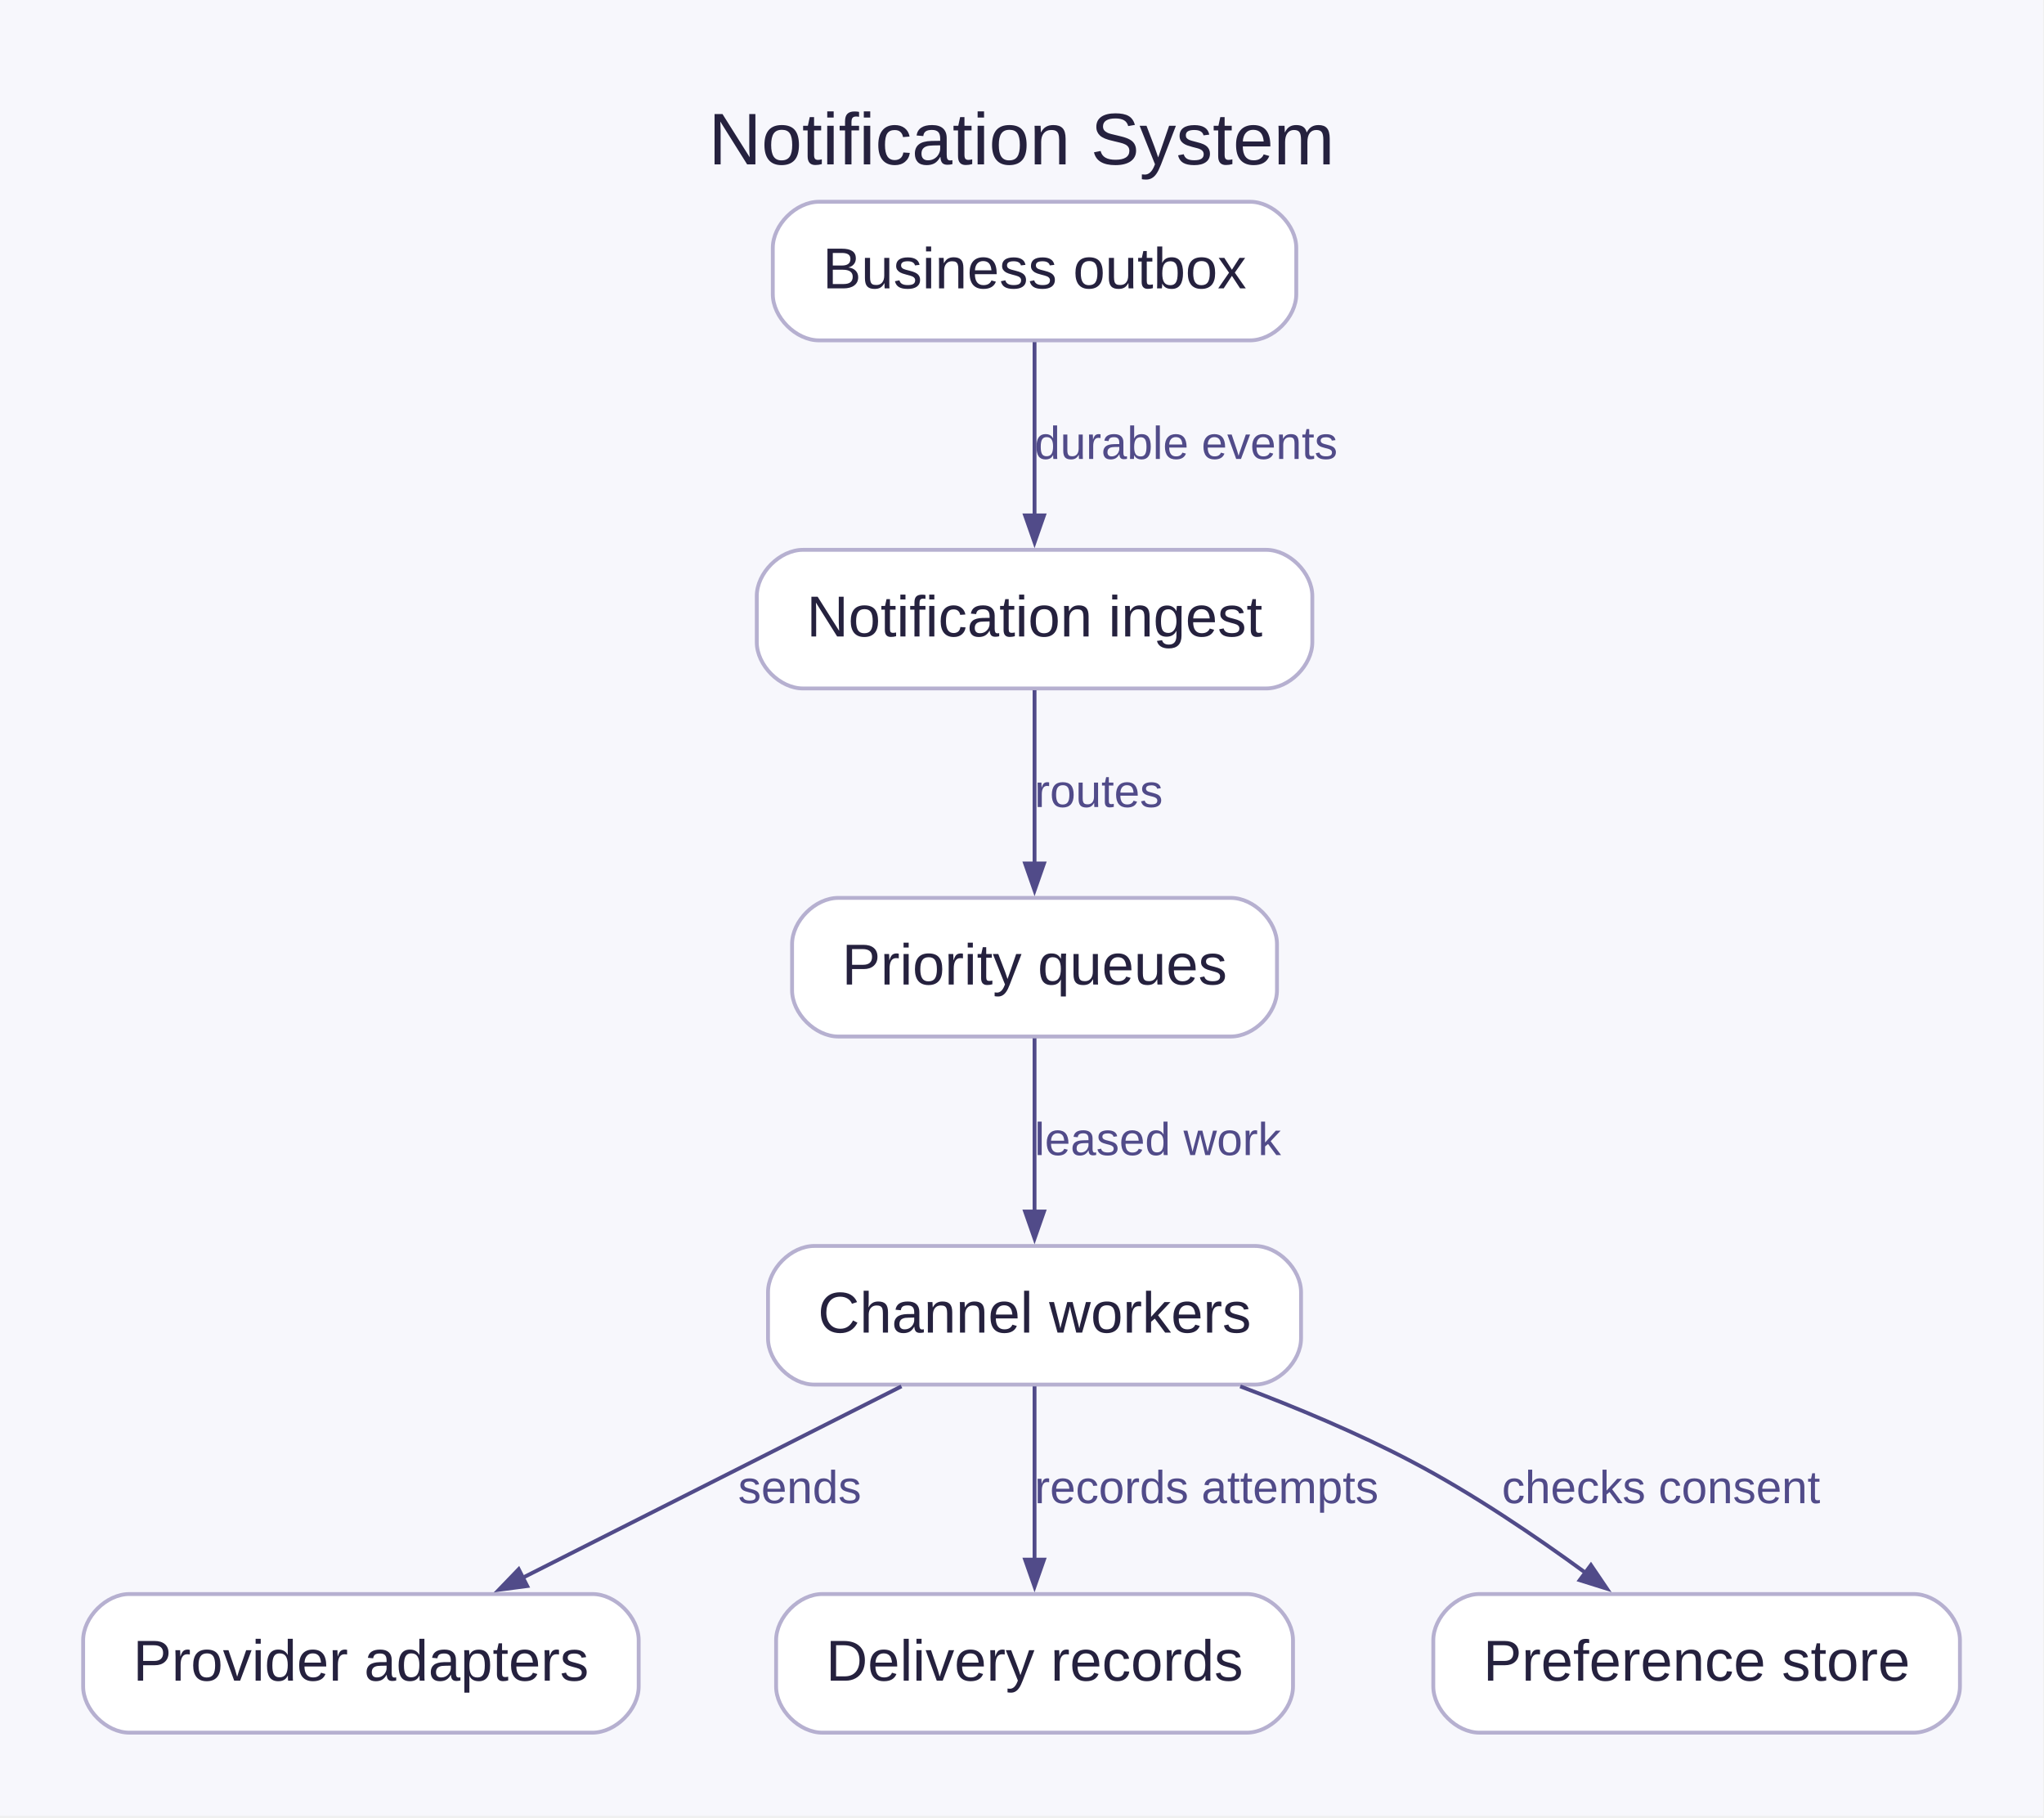
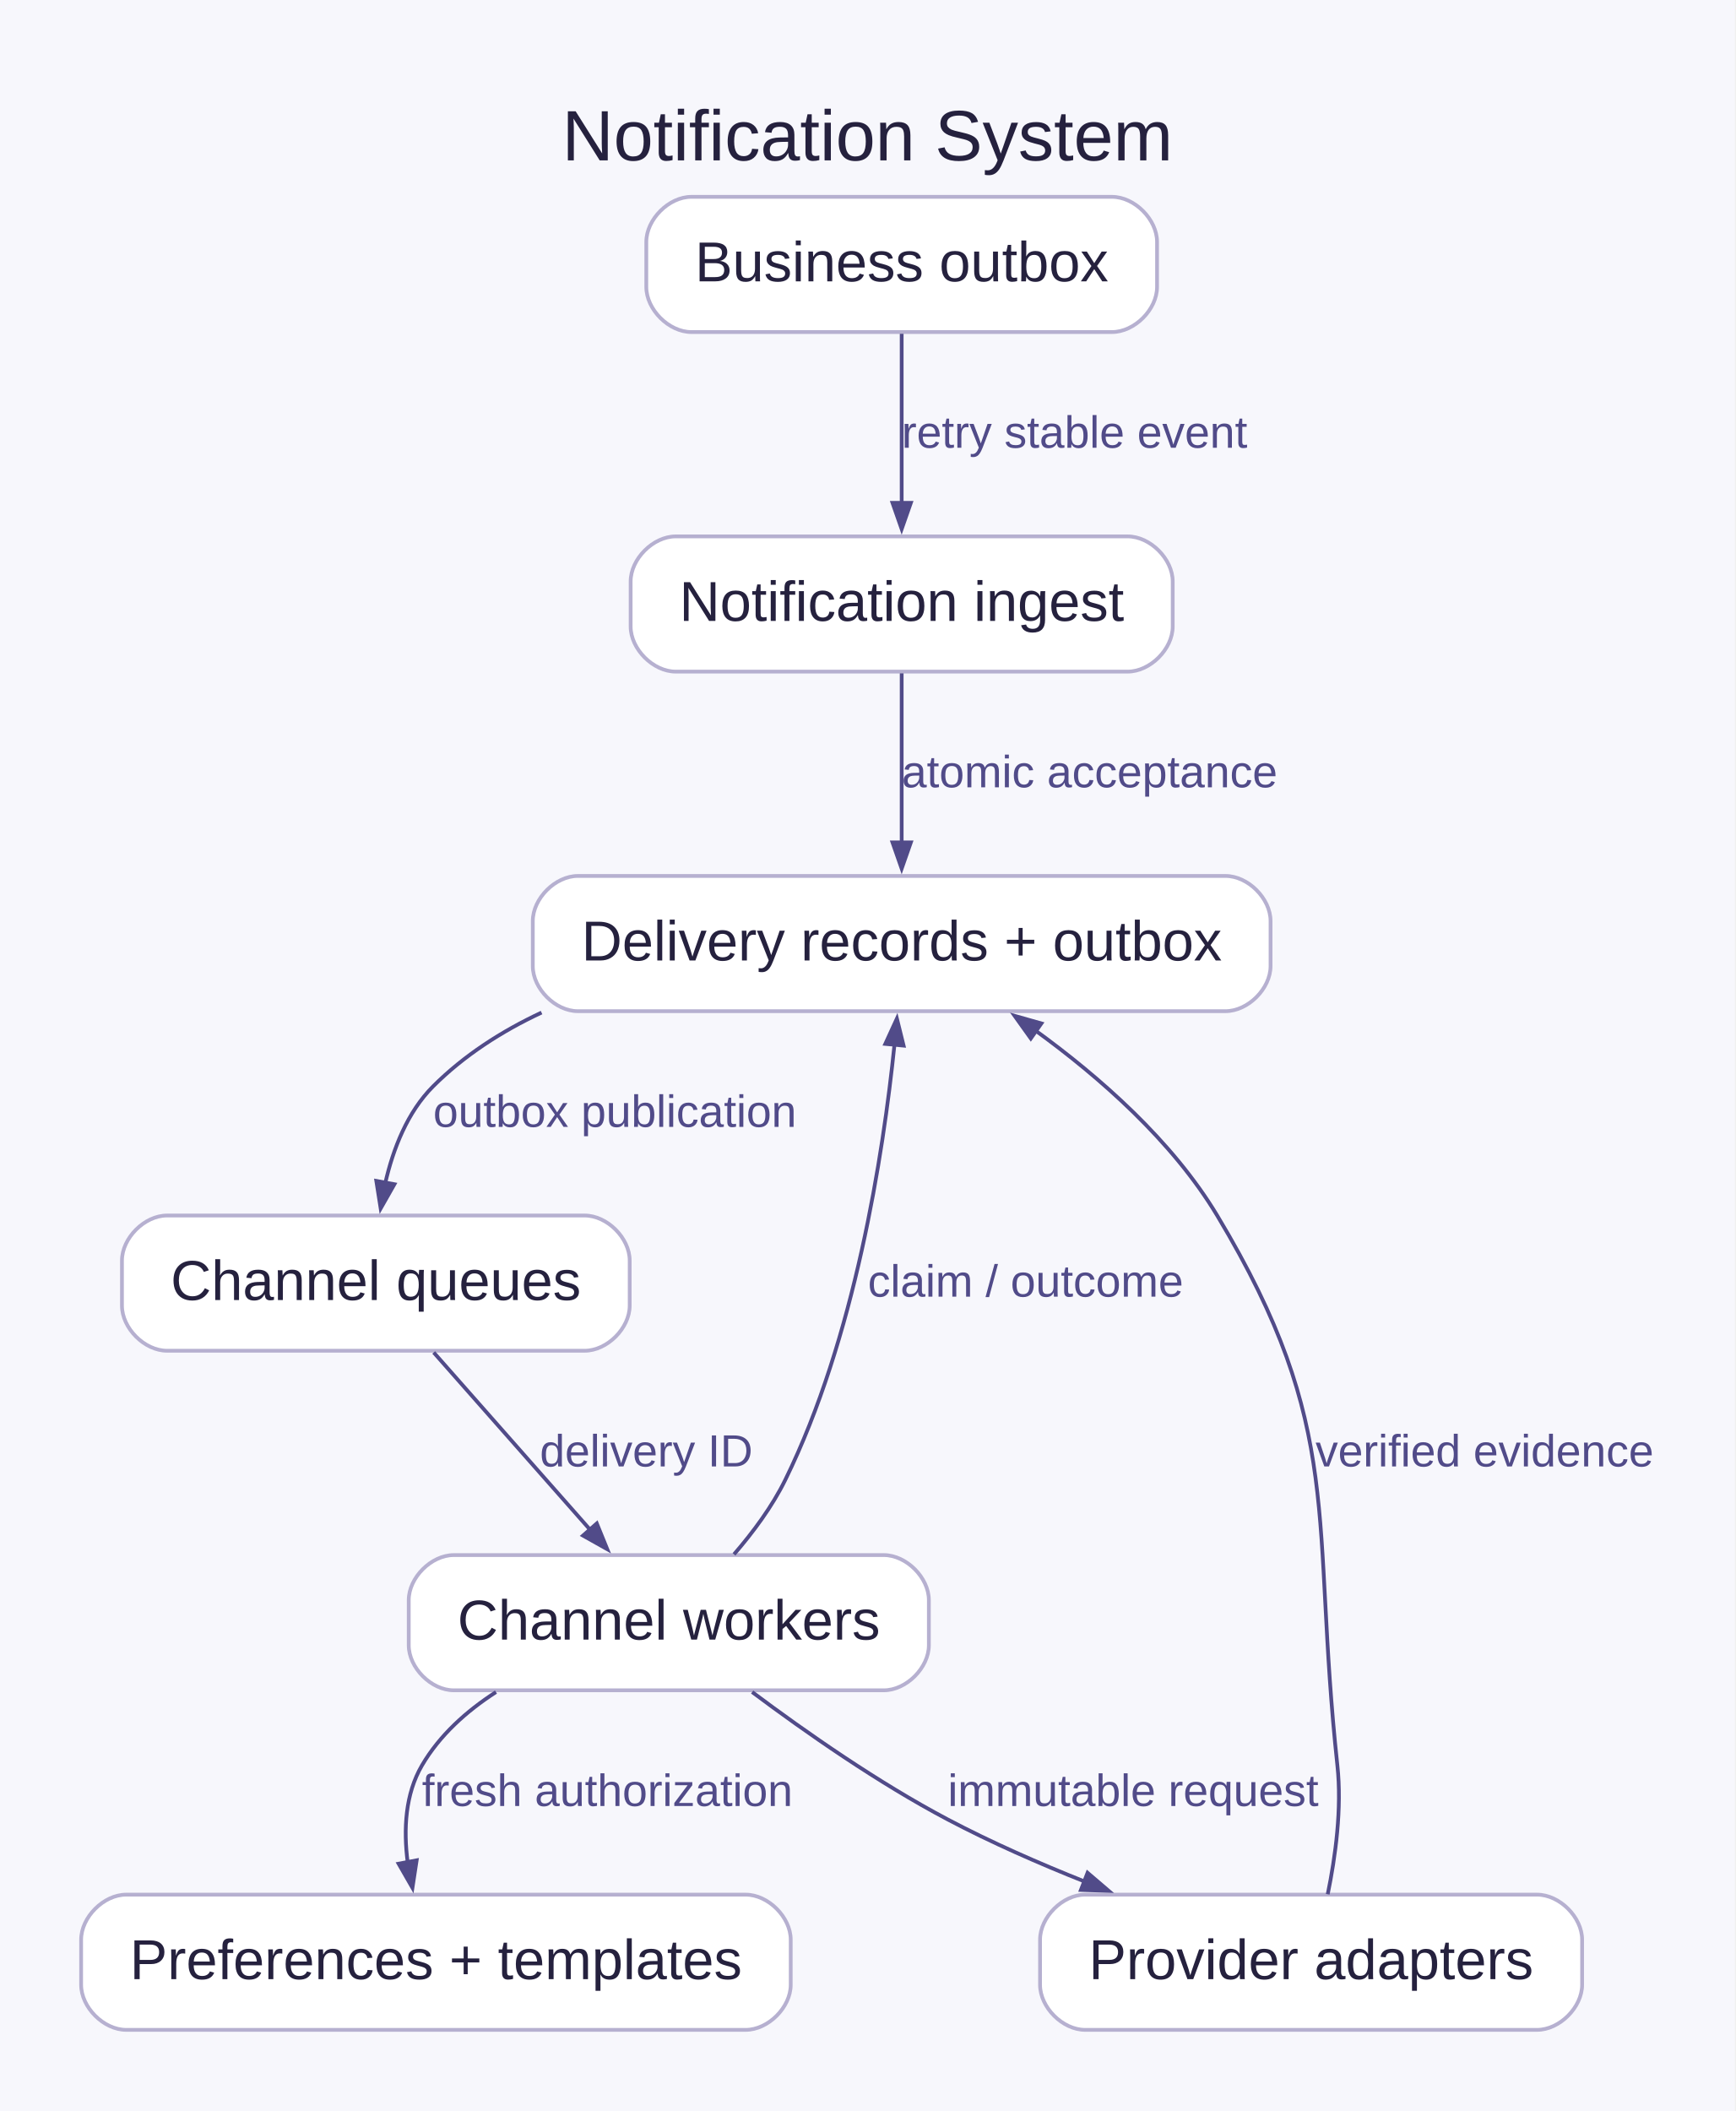
- <svg xmlns="http://www.w3.org/2000/svg" width="531pt" height="472pt" viewBox="0.00 0.00 531.00 472.00" role="img" aria-labelledby="answer-title answer-desc">
-   <g id="graph0" class="graph" transform="scale(1 1) rotate(0) translate(21.6 450)">
-     <polygon fill="#f7f7fc" stroke="none" points="-21.6,21.6 -21.6,-450 509.16,-450 509.16,21.6 -21.6,21.6" />
-     <text xml:space="preserve" text-anchor="middle" x="243.78" y="-407.3" font-family="Arial" font-size="19.00" fill="#25213e">Notification System</text>
+ <svg xmlns="http://www.w3.org/2000/svg" width="462pt" height="562pt" viewBox="0.00 0.00 462.00 562.00" role="img" aria-labelledby="answer-title answer-desc">
+   <g id="graph0" class="graph" transform="scale(1 1) rotate(0) translate(21.6 540.4)">
+     <polygon fill="#f7f7fc" stroke="none" points="-21.6,21.6 -21.6,-540.4 440.29,-540.4 440.29,21.6 -21.6,21.6" />
+     <text xml:space="preserve" text-anchor="middle" x="209.34" y="-497.7" font-family="Arial" font-size="19.00" fill="#25213e">Notification System</text>
    <g id="node1" class="node">
-       <path fill="#ffffff" stroke="#b6b0d0" d="M303.15,-397.6C303.15,-397.6 191.16,-397.6 191.16,-397.6 185.16,-397.6 179.16,-391.6 179.16,-385.6 179.16,-385.6 179.16,-373.6 179.16,-373.6 179.16,-367.6 185.16,-361.6 191.16,-361.6 191.16,-361.6 303.15,-361.6 303.15,-361.6 309.15,-361.6 315.15,-367.6 315.15,-373.6 315.15,-373.6 315.15,-385.6 315.15,-385.6 315.15,-391.6 309.15,-397.6 303.15,-397.6" />
-       <text xml:space="preserve" text-anchor="middle" x="247.16" y="-375.1" font-family="Arial" font-size="15.00" fill="#25213e">Business outbox</text>
+       <path fill="#ffffff" stroke="#b6b0d0" d="M274.45,-488C274.45,-488 162.47,-488 162.47,-488 156.47,-488 150.47,-482 150.47,-476 150.47,-476 150.47,-464 150.47,-464 150.47,-458 156.47,-452 162.47,-452 162.47,-452 274.45,-452 274.45,-452 280.45,-452 286.45,-458 286.45,-464 286.45,-464 286.45,-476 286.45,-476 286.45,-482 280.45,-488 274.45,-488" />
+       <text xml:space="preserve" text-anchor="middle" x="218.46" y="-465.5" font-family="Arial" font-size="15.00" fill="#25213e">Business outbox</text>
    </g>
    <g id="node2" class="node">
-       <path fill="#ffffff" stroke="#b6b0d0" d="M307.32,-307.2C307.32,-307.2 187,-307.2 187,-307.2 181,-307.2 175,-301.2 175,-295.2 175,-295.2 175,-283.2 175,-283.2 175,-277.2 181,-271.2 187,-271.2 187,-271.2 307.32,-271.2 307.32,-271.2 313.32,-271.2 319.32,-277.2 319.32,-283.2 319.32,-283.2 319.32,-295.2 319.32,-295.2 319.32,-301.2 313.32,-307.2 307.32,-307.2" />
-       <text xml:space="preserve" text-anchor="middle" x="247.16" y="-284.7" font-family="Arial" font-size="15.00" fill="#25213e">Notification ingest</text>
+       <path fill="#ffffff" stroke="#b6b0d0" d="M278.62,-397.6C278.62,-397.6 158.3,-397.6 158.3,-397.6 152.3,-397.6 146.3,-391.6 146.3,-385.6 146.3,-385.6 146.3,-373.6 146.3,-373.6 146.3,-367.6 152.3,-361.6 158.3,-361.6 158.3,-361.6 278.62,-361.6 278.62,-361.6 284.62,-361.6 290.62,-367.6 290.62,-373.6 290.62,-373.6 290.62,-385.6 290.62,-385.6 290.62,-391.6 284.62,-397.6 278.62,-397.6" />
+       <text xml:space="preserve" text-anchor="middle" x="218.46" y="-375.1" font-family="Arial" font-size="15.00" fill="#25213e">Notification ingest</text>
    </g>
    <g id="edge1" class="edge">
-       <path fill="none" stroke="#514b89" d="M247.16,-361.14C247.16,-348.18 247.16,-330.32 247.16,-315.76" />
-       <polygon fill="#514b89" stroke="#514b89" points="249.61,-316.14 247.16,-309.14 244.71,-316.14 249.61,-316.14" />
-       <text xml:space="preserve" text-anchor="middle" x="286.52" y="-330.8" font-family="Arial" font-size="12.00" fill="#514b89">durable events</text>
+       <path fill="none" stroke="#514b89" d="M218.46,-451.54C218.46,-438.58 218.46,-420.72 218.46,-406.16" />
+       <polygon fill="#514b89" stroke="#514b89" points="220.91,-406.54 218.46,-399.54 216.01,-406.54 220.91,-406.54" />
+       <text xml:space="preserve" text-anchor="middle" x="264.48" y="-421.2" font-family="Arial" font-size="12.00" fill="#514b89">retry stable event</text>
    </g>
    <g id="node3" class="node">
-       <path fill="#ffffff" stroke="#b6b0d0" d="M298.14,-216.8C298.14,-216.8 196.17,-216.8 196.17,-216.8 190.17,-216.8 184.17,-210.8 184.17,-204.8 184.17,-204.8 184.17,-192.8 184.17,-192.8 184.17,-186.8 190.17,-180.8 196.17,-180.8 196.17,-180.8 298.14,-180.8 298.14,-180.8 304.14,-180.8 310.14,-186.8 310.14,-192.8 310.14,-192.8 310.14,-204.8 310.14,-204.8 310.14,-210.8 304.14,-216.8 298.14,-216.8" />
-       <text xml:space="preserve" text-anchor="middle" x="247.16" y="-194.3" font-family="Arial" font-size="15.00" fill="#25213e">Priority queues</text>
+       <path fill="#ffffff" stroke="#b6b0d0" d="M304.67,-307.2C304.67,-307.2 132.25,-307.2 132.25,-307.2 126.25,-307.2 120.25,-301.2 120.25,-295.2 120.25,-295.2 120.25,-283.2 120.25,-283.2 120.25,-277.2 126.25,-271.2 132.25,-271.2 132.25,-271.2 304.67,-271.2 304.67,-271.2 310.67,-271.2 316.67,-277.2 316.67,-283.2 316.67,-283.2 316.67,-295.2 316.67,-295.2 316.67,-301.2 310.67,-307.2 304.67,-307.2" />
+       <text xml:space="preserve" text-anchor="middle" x="218.46" y="-284.7" font-family="Arial" font-size="15.00" fill="#25213e">Delivery records + outbox</text>
    </g>
    <g id="edge2" class="edge">
-       <path fill="none" stroke="#514b89" d="M247.16,-270.74C247.16,-257.78 247.16,-239.92 247.16,-225.36" />
-       <polygon fill="#514b89" stroke="#514b89" points="249.61,-225.74 247.16,-218.74 244.71,-225.74 249.61,-225.74" />
-       <text xml:space="preserve" text-anchor="middle" x="263.83" y="-240.4" font-family="Arial" font-size="12.00" fill="#514b89">routes</text>
+       <path fill="none" stroke="#514b89" d="M218.46,-361.14C218.46,-348.18 218.46,-330.32 218.46,-315.76" />
+       <polygon fill="#514b89" stroke="#514b89" points="220.91,-316.14 218.46,-309.14 216.01,-316.14 220.91,-316.14" />
+       <text xml:space="preserve" text-anchor="middle" x="268.49" y="-330.8" font-family="Arial" font-size="12.00" fill="#514b89">atomic acceptance</text>
    </g>
    <g id="node4" class="node">
-       <path fill="#ffffff" stroke="#b6b0d0" d="M304.39,-126.4C304.39,-126.4 189.92,-126.4 189.92,-126.4 183.92,-126.4 177.92,-120.4 177.92,-114.4 177.92,-114.4 177.92,-102.4 177.92,-102.4 177.92,-96.4 183.92,-90.4 189.92,-90.4 189.92,-90.4 304.39,-90.4 304.39,-90.4 310.39,-90.4 316.39,-96.4 316.39,-102.4 316.39,-102.4 316.39,-114.4 316.39,-114.4 316.39,-120.4 310.39,-126.4 304.39,-126.4" />
-       <text xml:space="preserve" text-anchor="middle" x="247.16" y="-103.9" font-family="Arial" font-size="15.00" fill="#25213e">Channel workers</text>
+       <path fill="#ffffff" stroke="#b6b0d0" d="M134.05,-216.8C134.05,-216.8 22.87,-216.8 22.87,-216.8 16.87,-216.8 10.87,-210.8 10.87,-204.8 10.87,-204.8 10.87,-192.8 10.87,-192.8 10.87,-186.8 16.87,-180.8 22.87,-180.8 22.87,-180.8 134.05,-180.8 134.05,-180.8 140.05,-180.8 146.05,-186.8 146.05,-192.8 146.05,-192.8 146.05,-204.8 146.05,-204.8 146.05,-210.8 140.05,-216.8 134.05,-216.8" />
+       <text xml:space="preserve" text-anchor="middle" x="78.46" y="-194.3" font-family="Arial" font-size="15.00" fill="#25213e">Channel queues</text>
    </g>
    <g id="edge3" class="edge">
-       <path fill="none" stroke="#514b89" d="M247.16,-180.34C247.16,-167.38 247.16,-149.52 247.16,-134.96" />
-       <polygon fill="#514b89" stroke="#514b89" points="249.61,-135.34 247.16,-128.34 244.71,-135.34 249.61,-135.34" />
-       <text xml:space="preserve" text-anchor="middle" x="279.17" y="-150" font-family="Arial" font-size="12.00" fill="#514b89">leased work</text>
+       <path fill="none" stroke="#514b89" d="M122.58,-270.83C111.91,-265.84 101.95,-259.42 93.72,-251.2 86.87,-244.35 83.06,-234.57 80.96,-225.37" />
+       <polygon fill="#514b89" stroke="#514b89" points="83.41,-225.13 79.75,-218.68 78.59,-226.01 83.41,-225.13" />
+       <text xml:space="preserve" text-anchor="middle" x="142.09" y="-240.4" font-family="Arial" font-size="12.00" fill="#514b89">outbox publication</text>
    </g>
    <g id="node5" class="node">
-       <path fill="#ffffff" stroke="#b6b0d0" d="M132.32,-36C132.32,-36 12,-36 12,-36 6,-36 0,-30 0,-24 0,-24 0,-12 0,-12 0,-6 6,0 12,0 12,0 132.32,0 132.32,0 138.32,0 144.32,-6 144.32,-12 144.32,-12 144.32,-24 144.32,-24 144.32,-30 138.32,-36 132.32,-36" />
-       <text xml:space="preserve" text-anchor="middle" x="72.16" y="-13.5" font-family="Arial" font-size="15.00" fill="#25213e">Provider adapters</text>
+       <path fill="#ffffff" stroke="#b6b0d0" d="M213.7,-126.4C213.7,-126.4 99.22,-126.4 99.22,-126.4 93.22,-126.4 87.22,-120.4 87.22,-114.4 87.22,-114.4 87.22,-102.4 87.22,-102.4 87.22,-96.4 93.22,-90.4 99.22,-90.4 99.22,-90.4 213.7,-90.4 213.7,-90.4 219.7,-90.4 225.7,-96.4 225.7,-102.4 225.7,-102.4 225.7,-114.4 225.7,-114.4 225.7,-120.4 219.7,-126.4 213.7,-126.4" />
+       <text xml:space="preserve" text-anchor="middle" x="156.46" y="-103.9" font-family="Arial" font-size="15.00" fill="#25213e">Channel workers</text>
    </g>
    <g id="edge4" class="edge">
-       <path fill="none" stroke="#514b89" d="M212.58,-89.94C184.3,-75.65 144.2,-55.39 114.09,-40.18" />
-       <polygon fill="#514b89" stroke="#514b89" points="115.36,-38.08 108.01,-37.11 113.15,-42.45 115.36,-38.08" />
-       <text xml:space="preserve" text-anchor="middle" x="186.15" y="-59.6" font-family="Arial" font-size="12.00" fill="#514b89">sends</text>
+       <path fill="none" stroke="#514b89" d="M93.87,-180.34C105.84,-166.77 122.55,-147.84 135.69,-132.94" />
+       <polygon fill="#514b89" stroke="#514b89" points="137.29,-134.83 140.08,-127.96 133.61,-131.59 137.29,-134.83" />
+       <text xml:space="preserve" text-anchor="middle" x="150.47" y="-150" font-family="Arial" font-size="12.00" fill="#514b89">delivery ID</text>
+     </g>
+     <g id="edge5" class="edge">
+       <path fill="none" stroke="#514b89" d="M173.82,-126.6C178.89,-132.46 183.99,-139.33 187.46,-146.4 205.98,-184.12 213.52,-232.86 216.54,-262.27" />
+       <polygon fill="#514b89" stroke="#514b89" points="214.1,-262.49 217.19,-269.23 218.97,-262.03 214.1,-262.49" />
+       <text xml:space="preserve" text-anchor="middle" x="251.46" y="-195.2" font-family="Arial" font-size="12.00" fill="#514b89">claim / outcome</text>
    </g>
    <g id="node6" class="node">
-       <path fill="#ffffff" stroke="#b6b0d0" d="M302.3,-36C302.3,-36 192.02,-36 192.02,-36 186.02,-36 180.02,-30 180.02,-24 180.02,-24 180.02,-12 180.02,-12 180.02,-6 186.02,0 192.02,0 192.02,0 302.3,0 302.3,0 308.3,0 314.3,-6 314.3,-12 314.3,-12 314.3,-24 314.3,-24 314.3,-30 308.3,-36 302.3,-36" />
-       <text xml:space="preserve" text-anchor="middle" x="247.16" y="-13.5" font-family="Arial" font-size="15.00" fill="#25213e">Delivery records</text>
+       <path fill="#ffffff" stroke="#b6b0d0" d="M176.92,-36C176.92,-36 12,-36 12,-36 6,-36 0,-30 0,-24 0,-24 0,-12 0,-12 0,-6 6,0 12,0 12,0 176.92,0 176.92,0 182.92,0 188.92,-6 188.92,-12 188.92,-12 188.92,-24 188.92,-24 188.92,-30 182.92,-36 176.92,-36" />
+       <text xml:space="preserve" text-anchor="middle" x="94.46" y="-13.5" font-family="Arial" font-size="15.00" fill="#25213e">Preferences + templates</text>
    </g>
-     <g id="edge5" class="edge">
-       <path fill="none" stroke="#514b89" d="M247.16,-89.94C247.16,-76.98 247.16,-59.12 247.16,-44.56" />
-       <polygon fill="#514b89" stroke="#514b89" points="249.61,-44.94 247.16,-37.94 244.71,-44.94 249.61,-44.94" />
-       <text xml:space="preserve" text-anchor="middle" x="291.84" y="-59.6" font-family="Arial" font-size="12.00" fill="#514b89">records attempts</text>
+     <g id="edge6" class="edge">
+       <path fill="none" stroke="#514b89" d="M110.45,-89.93C102.57,-84.85 95.43,-78.43 90.74,-70.4 86.27,-62.75 85.81,-53.33 86.93,-44.66" />
+       <polygon fill="#514b89" stroke="#514b89" points="89.33,-45.14 88.21,-37.81 84.52,-44.24 89.33,-45.14" />
+       <text xml:space="preserve" text-anchor="middle" x="140.1" y="-59.6" font-family="Arial" font-size="12.00" fill="#514b89">fresh authorization</text>
    </g>
    <g id="node7" class="node">
-       <path fill="#ffffff" stroke="#b6b0d0" d="M475.56,-36C475.56,-36 362.75,-36 362.75,-36 356.75,-36 350.75,-30 350.75,-24 350.75,-24 350.75,-12 350.75,-12 350.75,-6 356.75,0 362.75,0 362.75,0 475.56,0 475.56,0 481.56,0 487.56,-6 487.56,-12 487.56,-12 487.56,-24 487.56,-24 487.56,-30 481.56,-36 475.56,-36" />
-       <text xml:space="preserve" text-anchor="middle" x="419.16" y="-13.5" font-family="Arial" font-size="15.00" fill="#25213e">Preference store</text>
+       <path fill="#ffffff" stroke="#b6b0d0" d="M387.62,-36C387.62,-36 267.3,-36 267.3,-36 261.3,-36 255.3,-30 255.3,-24 255.3,-24 255.3,-12 255.3,-12 255.3,-6 261.3,0 267.3,0 267.3,0 387.62,0 387.62,0 393.62,0 399.62,-6 399.62,-12 399.62,-12 399.62,-24 399.62,-24 399.62,-30 393.62,-36 387.62,-36" />
+       <text xml:space="preserve" text-anchor="middle" x="327.46" y="-13.5" font-family="Arial" font-size="15.00" fill="#25213e">Provider adapters</text>
    </g>
-     <g id="edge6" class="edge">
-       <path fill="none" stroke="#514b89" d="M300.59,-89.94C315.35,-84.39 331.15,-77.76 345.16,-70.4 360.84,-62.16 377.13,-51.15 390.42,-41.43" />
-       <polygon fill="#514b89" stroke="#514b89" points="391.7,-43.53 395.86,-37.39 388.78,-39.6 391.7,-43.53" />
-       <text xml:space="preserve" text-anchor="middle" x="409.91" y="-59.6" font-family="Arial" font-size="12.00" fill="#514b89">checks consent</text>
+     <g id="edge7" class="edge">
+       <path fill="none" stroke="#514b89" d="M178.65,-89.94C192.97,-79.22 212.3,-65.73 230.75,-56 242.27,-49.92 255.02,-44.32 267.37,-39.41" />
+       <polygon fill="#514b89" stroke="#514b89" points="267.95,-41.82 273.59,-37 266.18,-37.25 267.95,-41.82" />
+       <text xml:space="preserve" text-anchor="middle" x="280.1" y="-59.6" font-family="Arial" font-size="12.00" fill="#514b89">immutable request</text>
+     </g>
+     <g id="edge8" class="edge">
+       <path fill="none" stroke="#514b89" d="M331.89,-36.1C333.95,-46.09 335.7,-58.94 334.46,-70.4 327.31,-136.62 336.75,-159.7 302.46,-216.8 290.54,-236.65 271.14,-253.68 253.98,-266.12" />
+       <polygon fill="#514b89" stroke="#514b89" points="252.84,-263.93 248.53,-269.96 255.66,-267.94 252.84,-263.93" />
+       <text xml:space="preserve" text-anchor="middle" x="373.66" y="-150" font-family="Arial" font-size="12.00" fill="#514b89">verified evidence</text>
    </g>
  </g>
</svg>
